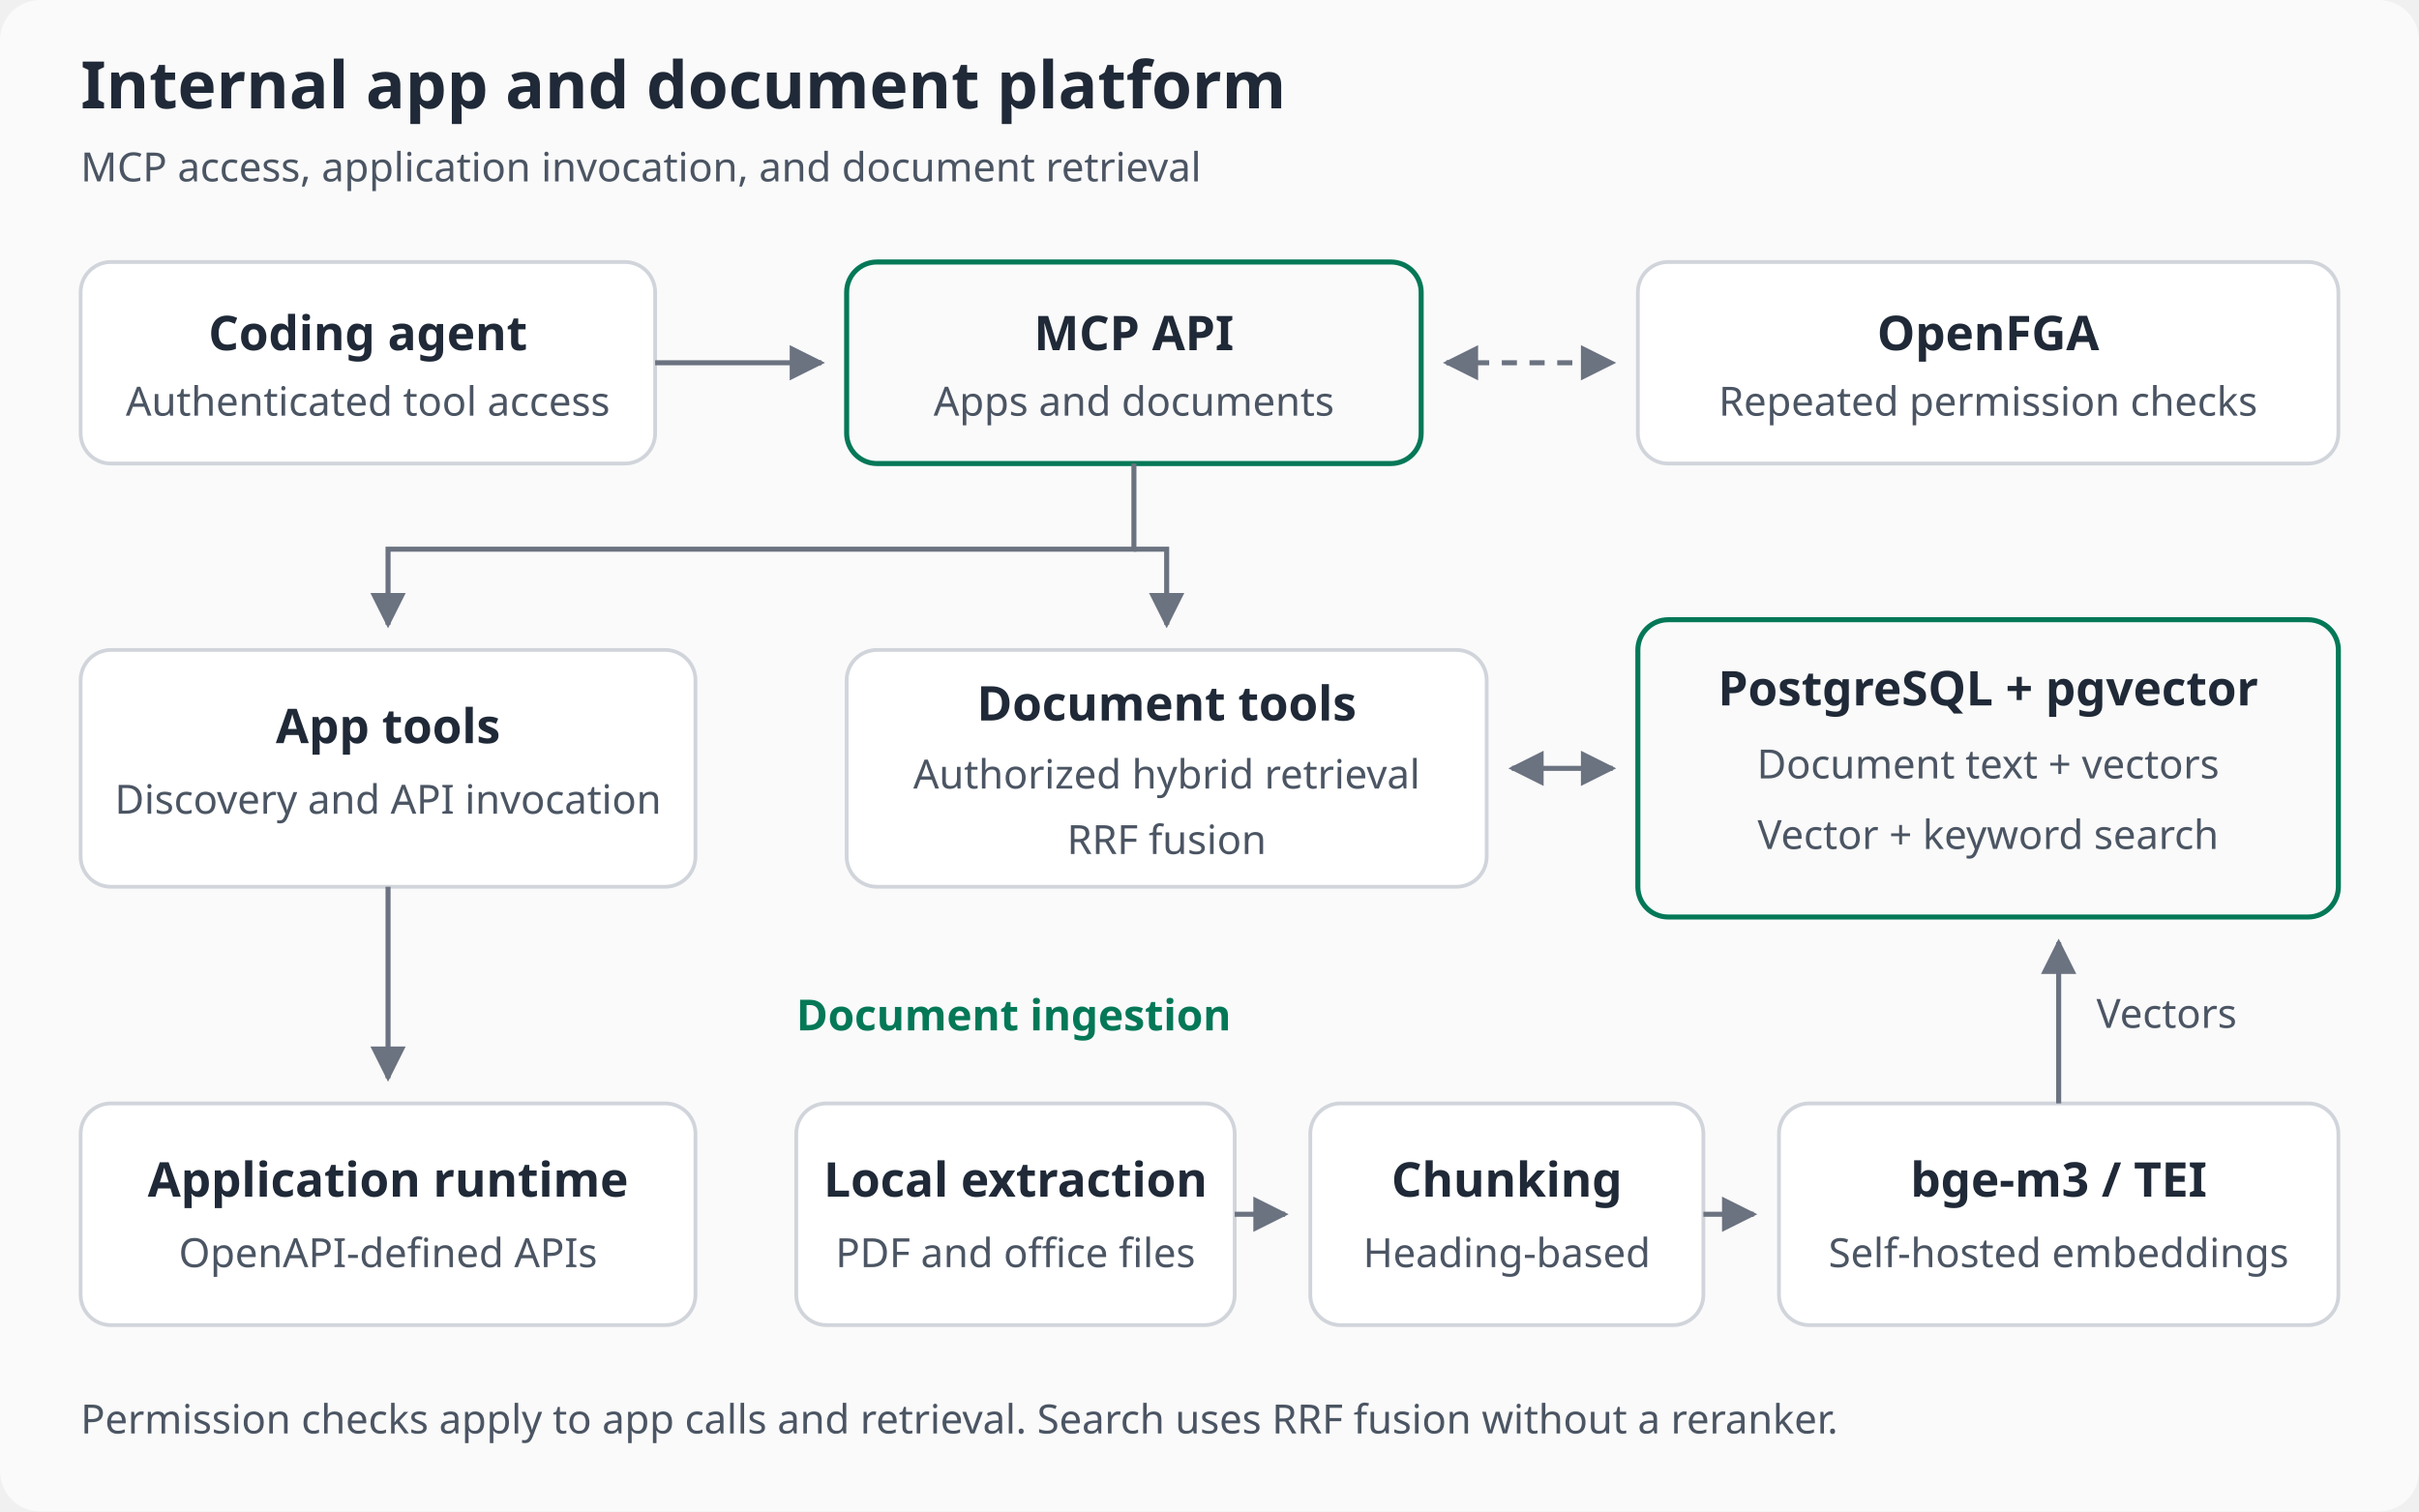
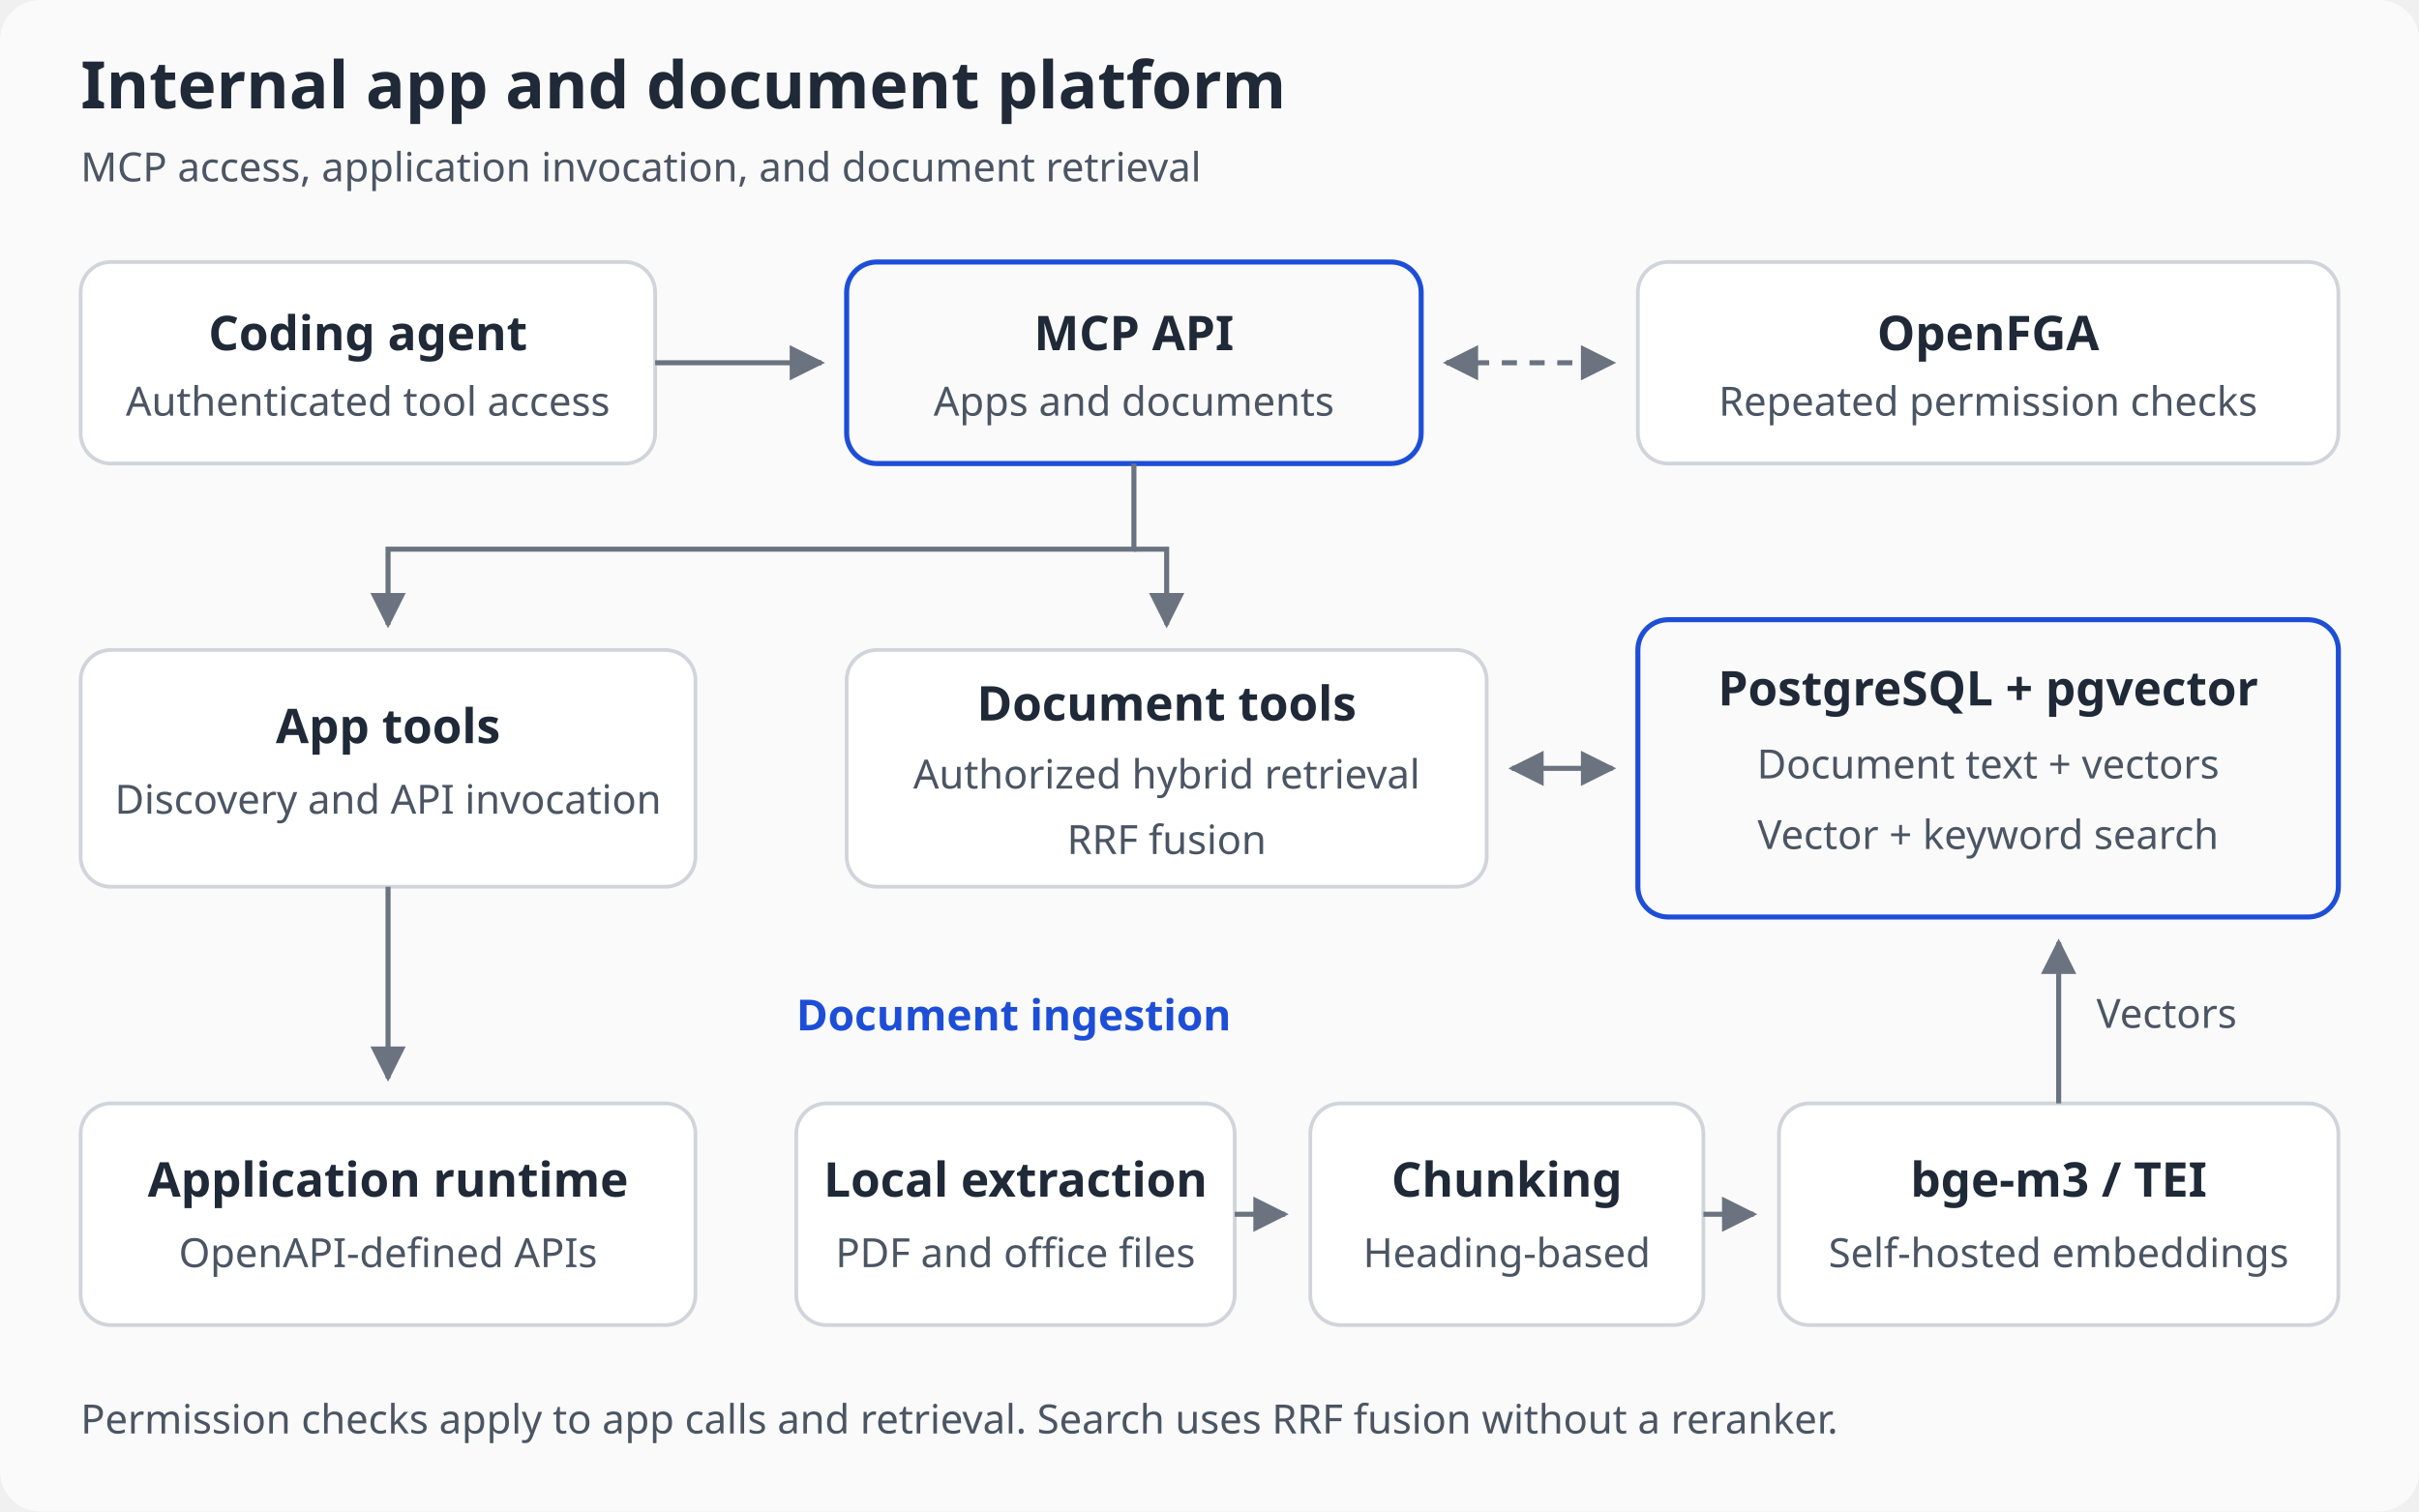
<svg xmlns="http://www.w3.org/2000/svg" width="960" height="600" viewBox="0 0 960 600" role="img" aria-labelledby="title desc">
  <defs>
    <marker id="arrow" viewBox="0 0 10 10" refX="9" refY="5" markerWidth="7" markerHeight="7" orient="auto-start-reverse">
      <path d="M 0 0 L 10 5 L 0 10 Z" fill="#6b7280" />
    </marker>
    <style>
      text { font-family: Geist, 'Segoe UI', system-ui, sans-serif; fill: #1f2937; }
      .heading { font-size: 26px; font-weight: 600; }
      .label { font-size: 19px; font-weight: 600; }
      .detail { font-size: 16px; fill: #4b5563; }
-       .section { font-size: 17px; font-weight: 600; fill: #047857; }
+       .section { font-size: 17px; font-weight: 600; fill: #1d4ed8; }
      .box { fill: #ffffff; stroke: #d1d5db; stroke-width: 1.5; }
-       .accent { fill: #fafafa; stroke: #047857; stroke-width: 2; }
+       .accent { fill: #fafafa; stroke: #1d4ed8; stroke-width: 2; }
      .flow { fill: none; stroke: #6b7280; stroke-width: 2; marker-end: url(#arrow); }
      .exchange { fill: none; stroke: #6b7280; stroke-width: 2; marker-start: url(#arrow); marker-end: url(#arrow); }
      .permission { fill: none; stroke: #6b7280; stroke-width: 2; stroke-dasharray: 6 5; marker-start: url(#arrow); marker-end: url(#arrow); }
    </style>
  </defs>
  <rect width="960" height="600" rx="16" fill="#fafafa" />
  <text class="heading" x="32" y="43">Internal app and document platform</text>
  <text class="detail" x="32" y="72">MCP access, application invocation, and document retrieval</text>
  <rect class="box" x="32" y="104" width="228" height="80" rx="12" />
  <text class="label" x="146" y="139" text-anchor="middle">Coding agent</text>
  <text class="detail" x="146" y="165" text-anchor="middle">Authenticated tool access</text>
  <rect class="accent" x="336" y="104" width="228" height="80" rx="12" />
  <text class="label" x="450" y="139" text-anchor="middle">MCP API</text>
  <text class="detail" x="450" y="165" text-anchor="middle">Apps and documents</text>
  <rect class="box" x="650" y="104" width="278" height="80" rx="12" />
  <text class="label" x="789" y="139" text-anchor="middle">OpenFGA</text>
  <text class="detail" x="789" y="165" text-anchor="middle">Repeated permission checks</text>
  <path class="flow" d="M260 144 H326" />
  <path class="permission" d="M574 144 H640" />
  <rect class="box" x="32" y="258" width="244" height="94" rx="12" />
  <text class="label" x="154" y="295" text-anchor="middle">App tools</text>
  <text class="detail" x="154" y="323" text-anchor="middle">Discovery and API invocation</text>
  <rect class="box" x="336" y="258" width="254" height="94" rx="12" />
  <text class="label" x="463" y="286" text-anchor="middle">Document tools</text>
  <text class="detail" x="463" y="313" text-anchor="middle">Authorized hybrid retrieval</text>
  <text class="detail" x="463" y="339" text-anchor="middle">RRF fusion</text>
  <rect class="accent" x="650" y="246" width="278" height="118" rx="12" />
  <text class="label" x="789" y="280" text-anchor="middle">PostgreSQL + pgvector</text>
  <text class="detail" x="789" y="309" text-anchor="middle">Document text + vectors</text>
  <text class="detail" x="789" y="337" text-anchor="middle">Vector + keyword search</text>
  <path class="flow" d="M450 184 V218 H154 V248" />
  <path class="flow" d="M450 218 H463 V248" />
  <path class="exchange" d="M600 305 H640" />
  <rect class="box" x="32" y="438" width="244" height="88" rx="12" />
  <text class="label" x="154" y="475" text-anchor="middle">Application runtime</text>
  <text class="detail" x="154" y="503" text-anchor="middle">OpenAPI-defined APIs</text>
  <path class="flow" d="M154 352 V428" />
  <text class="section" x="316" y="409">Document ingestion</text>
  <rect class="box" x="316" y="438" width="174" height="88" rx="12" />
  <text class="label" x="403" y="475" text-anchor="middle">Local extraction</text>
  <text class="detail" x="403" y="503" text-anchor="middle">PDF and office files</text>
  <rect class="box" x="520" y="438" width="156" height="88" rx="12" />
  <text class="label" x="598" y="475" text-anchor="middle">Chunking</text>
  <text class="detail" x="598" y="503" text-anchor="middle">Heading-based</text>
  <rect class="box" x="706" y="438" width="222" height="88" rx="12" />
  <text class="label" x="817" y="475" text-anchor="middle">bge-m3 / TEI</text>
  <text class="detail" x="817" y="503" text-anchor="middle">Self-hosted embeddings</text>
  <path class="flow" d="M490 482 H510" />
  <path class="flow" d="M676 482 H696" />
  <path class="flow" d="M817 438 V374" />
  <text class="detail" x="832" y="408">Vectors</text>
  <text class="detail" x="32" y="569">Permission checks apply to app calls and retrieval. Search uses RRF fusion without a reranker.</text>
</svg>
